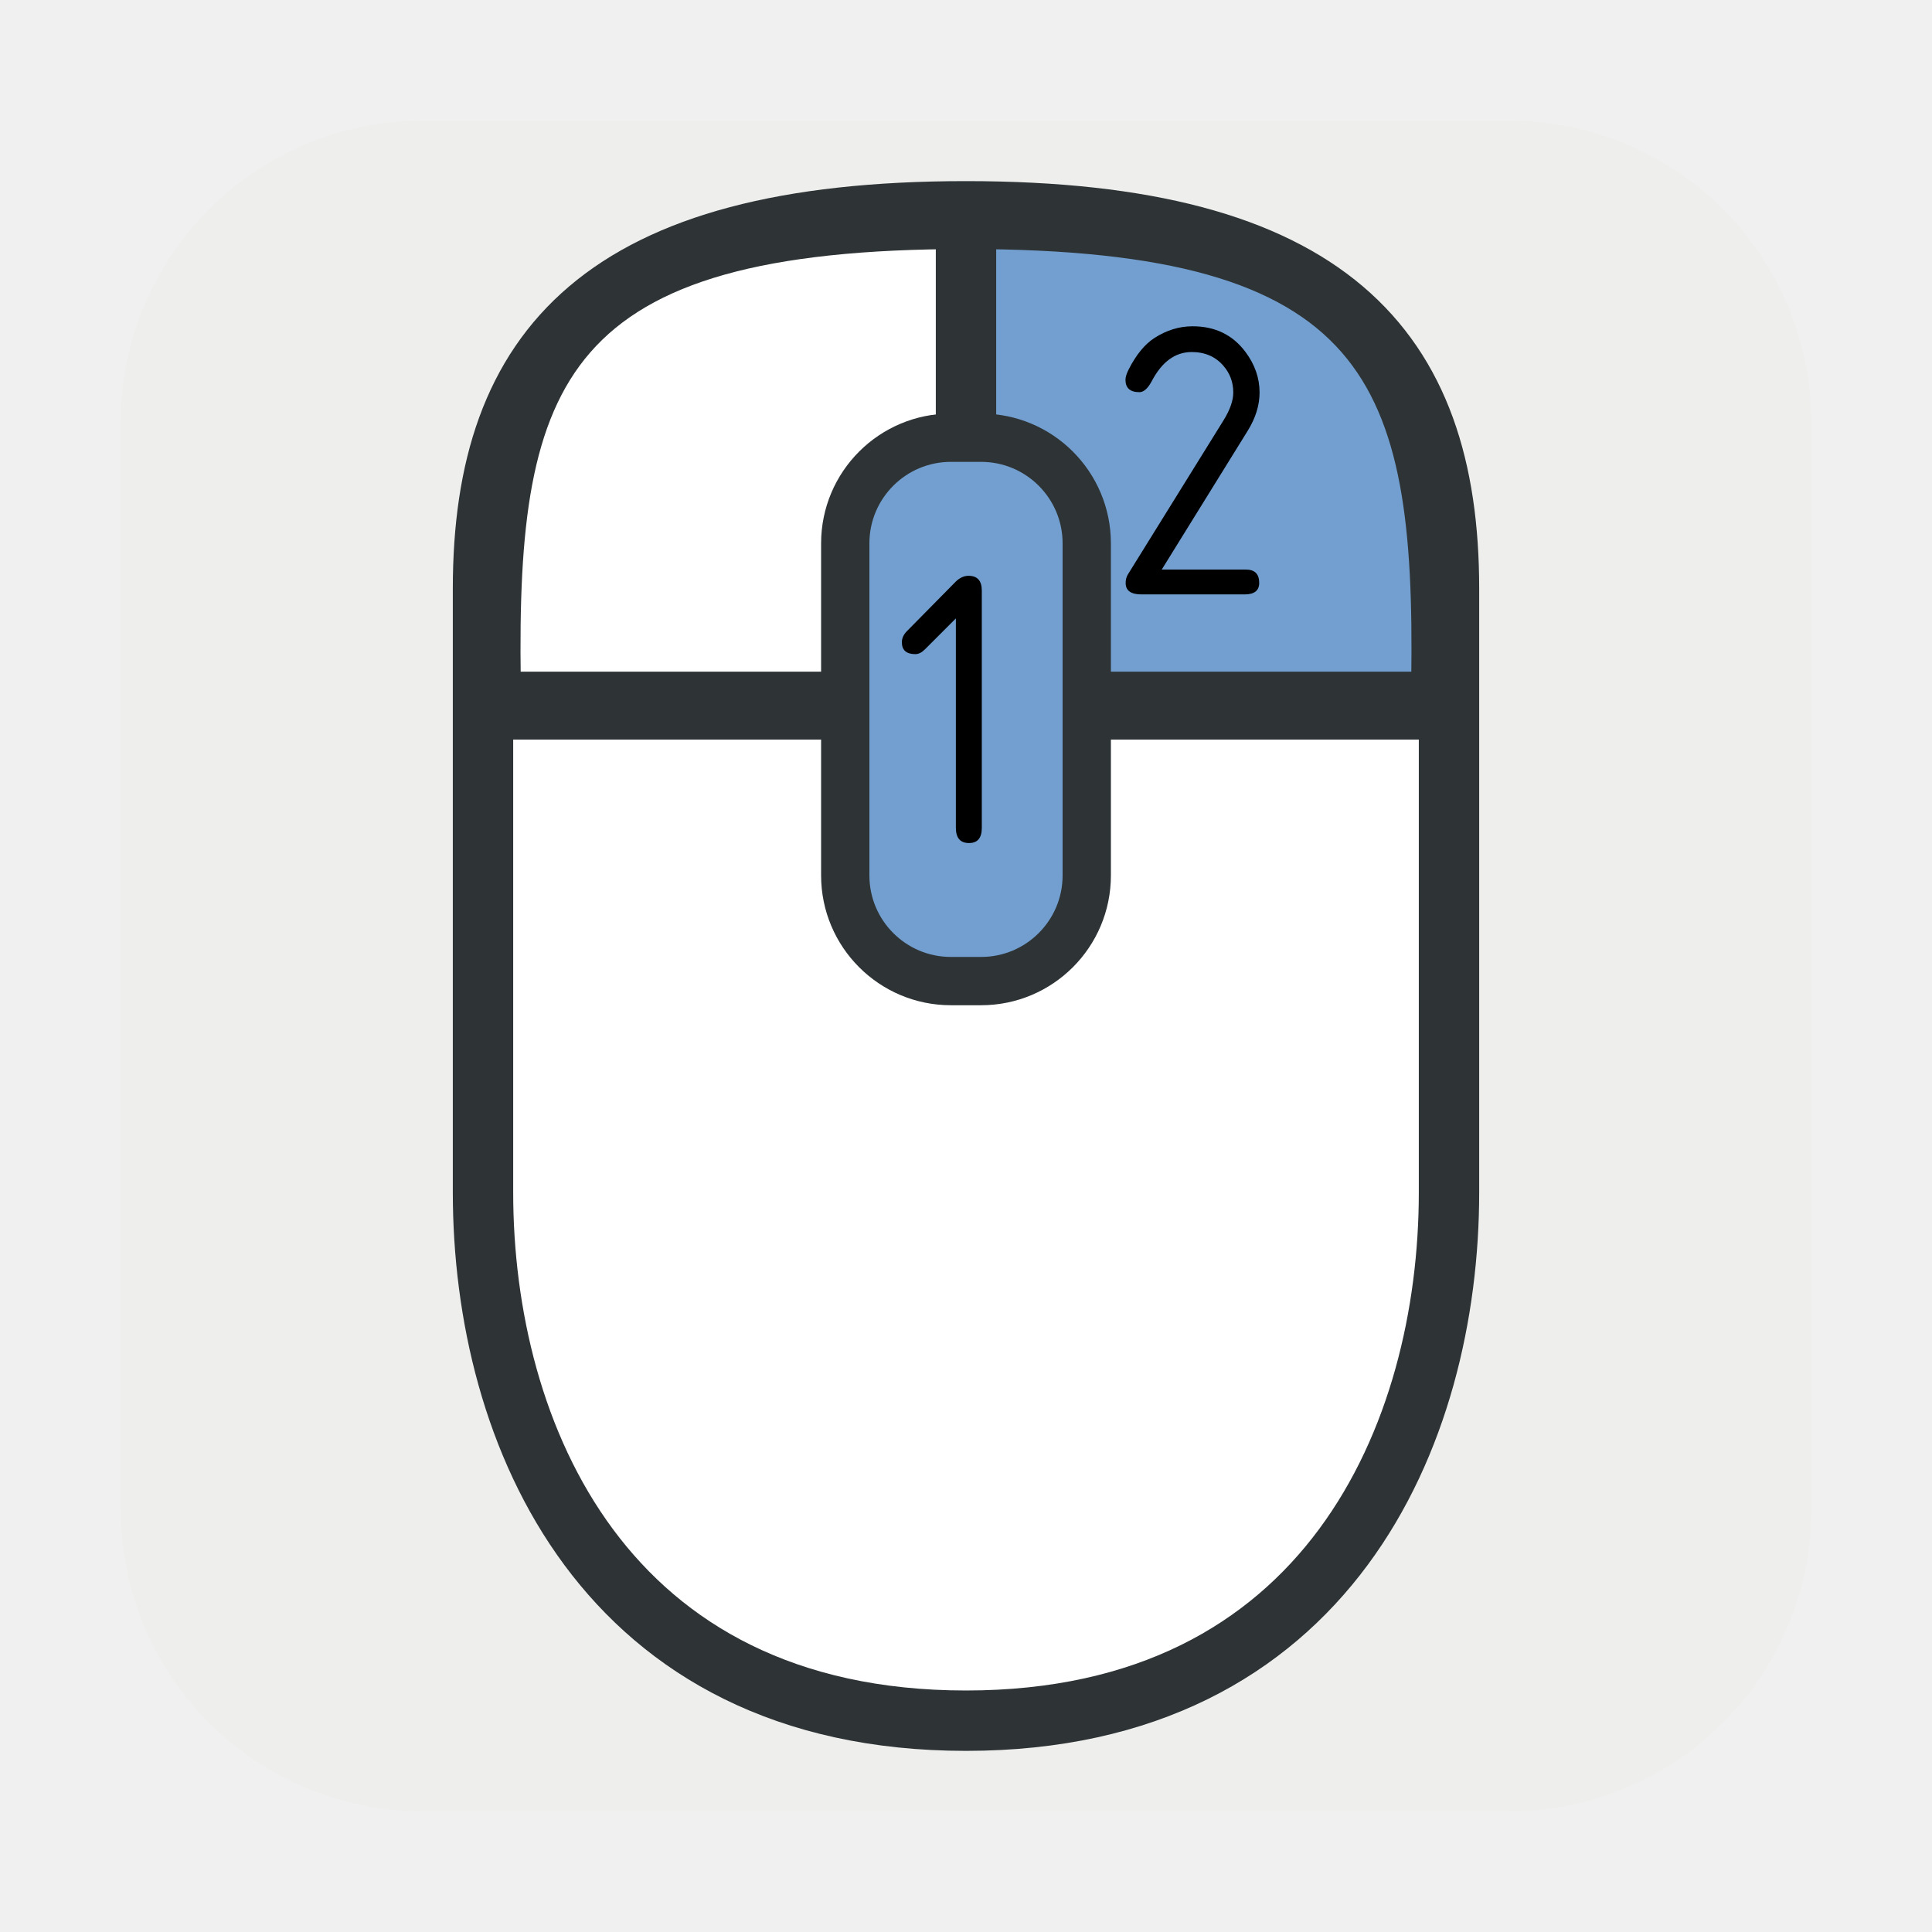
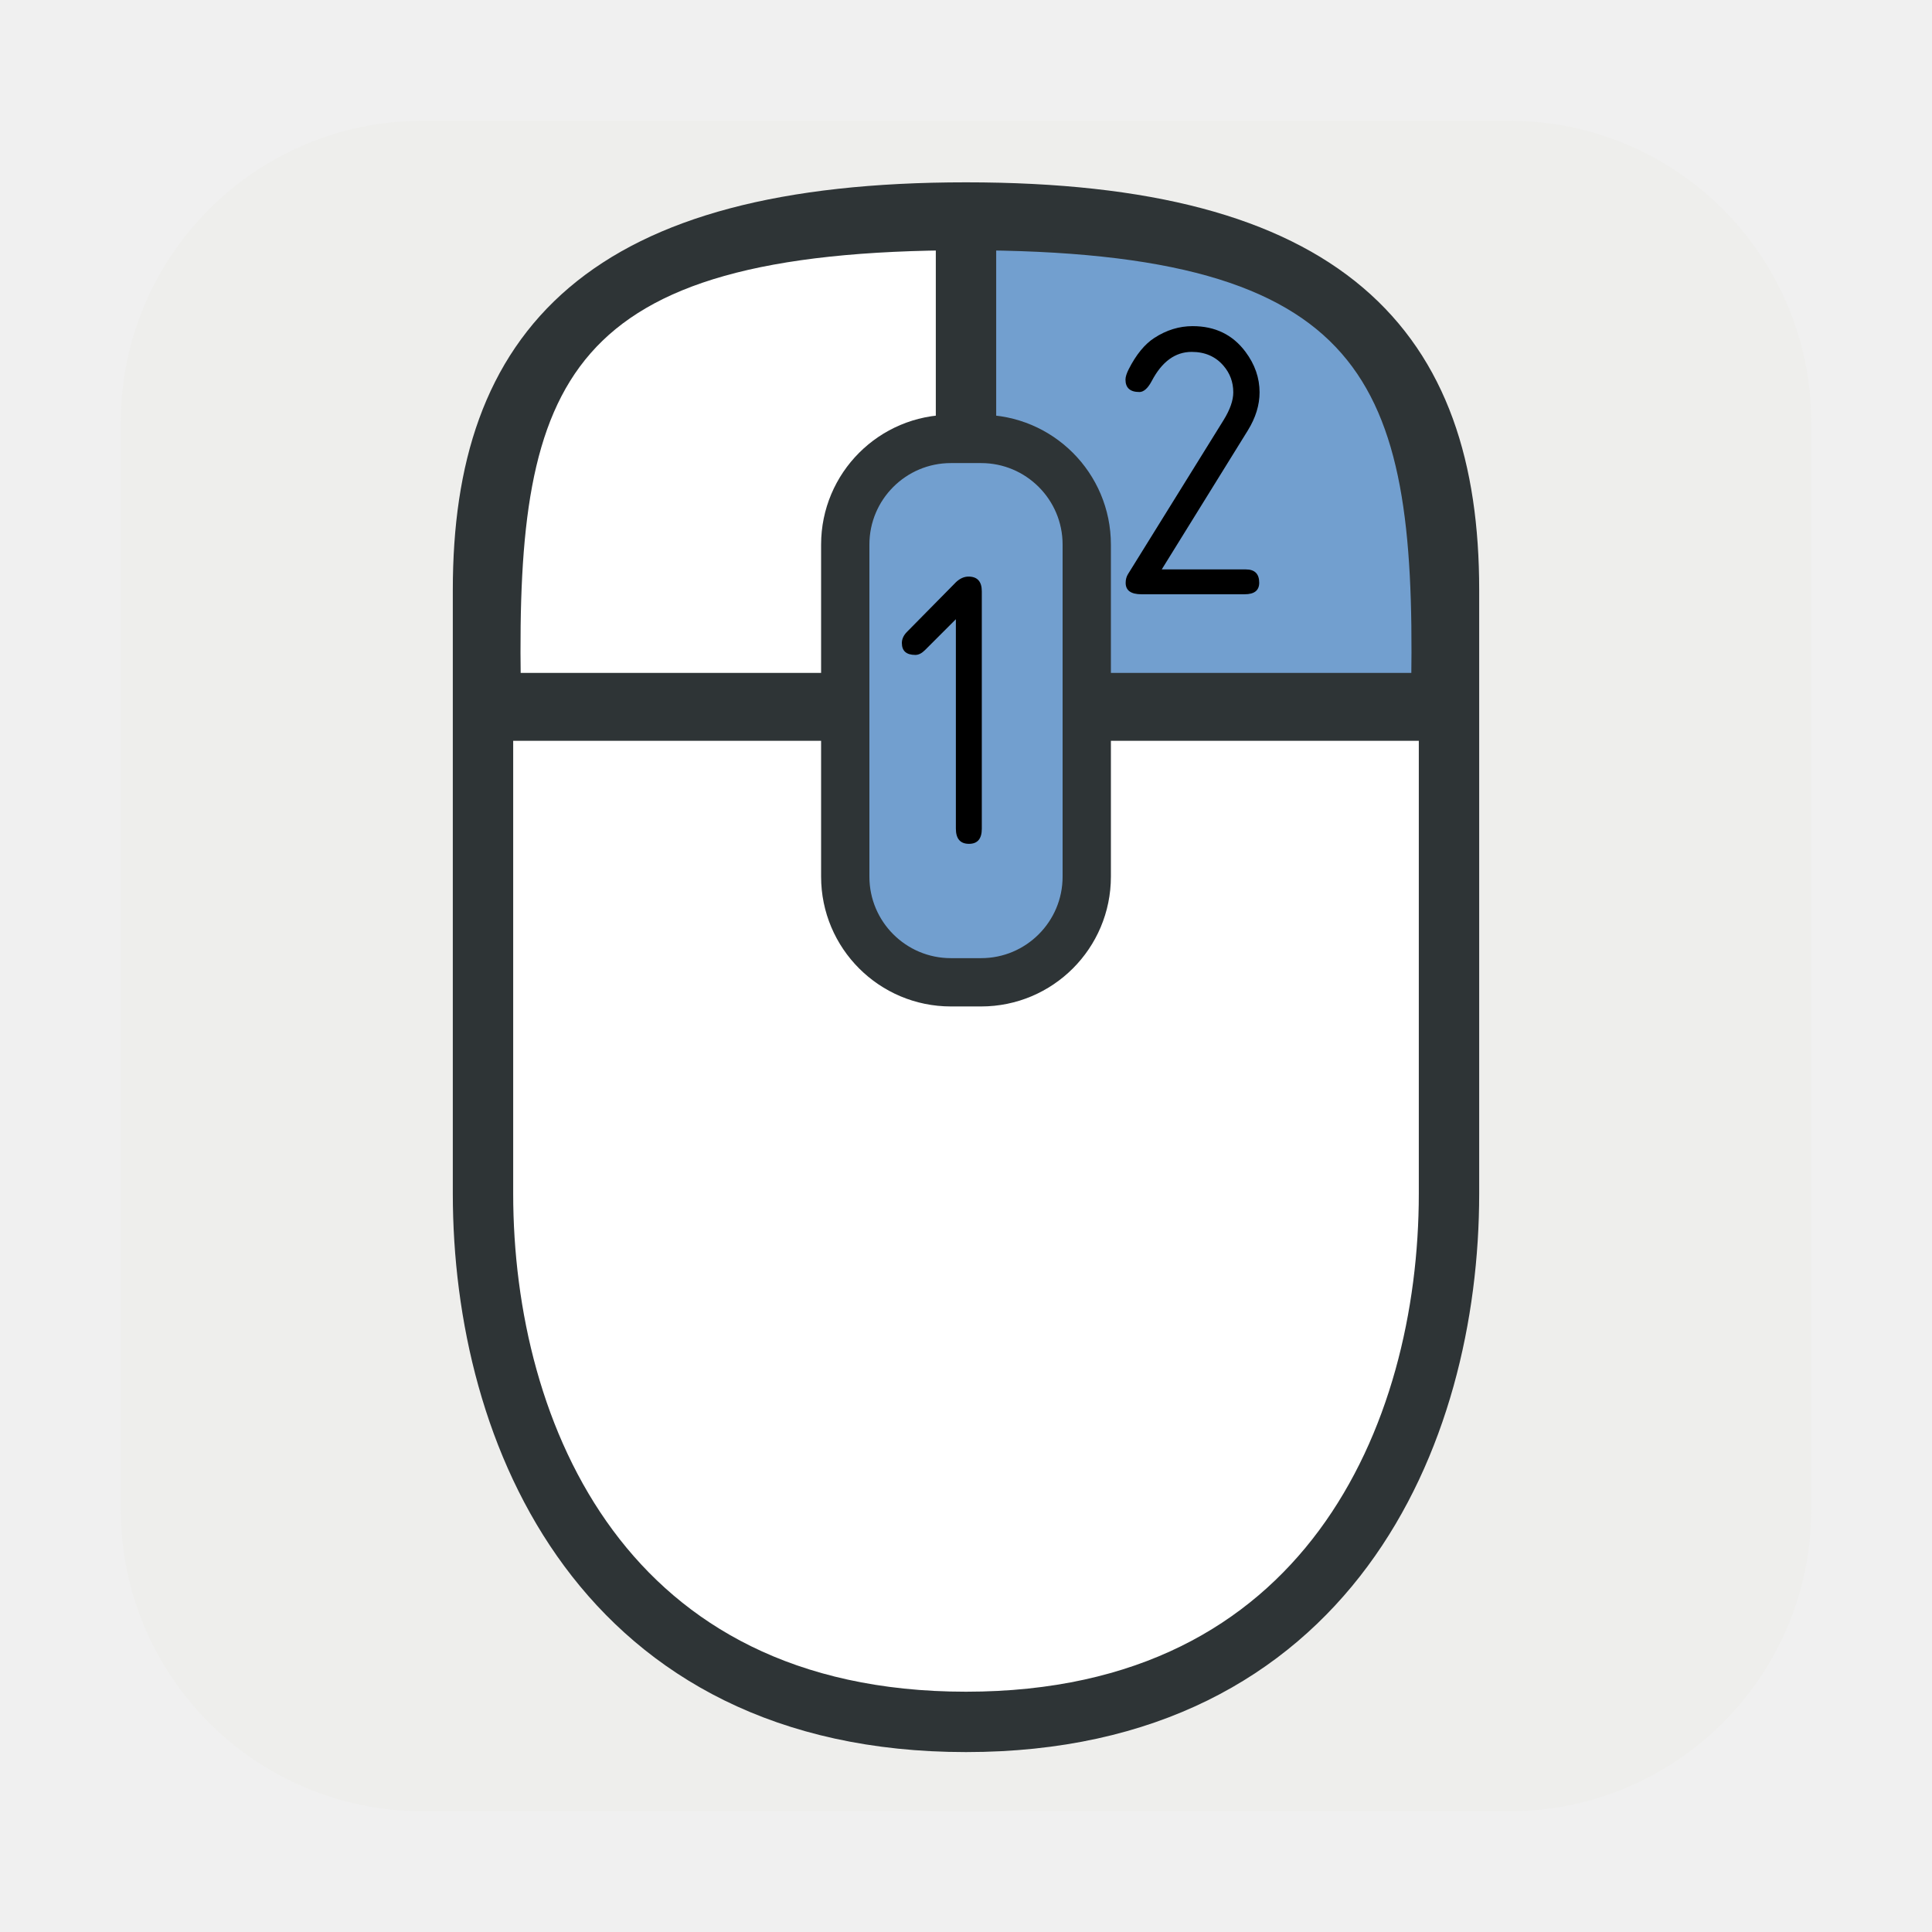
- <svg xmlns="http://www.w3.org/2000/svg" width="64" height="64" viewBox="0 0 64 64" id="svg4199" version="1.1">
-   <defs id="defs4201" />
-   <g id="layer1" transform="translate(0,-988.3622)">
-     <rect style="color:#000000;display:inline;overflow:visible;visibility:visible;opacity:1;fill:#eeeeec;fill-opacity:1;fill-rule:evenodd;stroke:none;stroke-width:2;stroke-linecap:butt;stroke-linejoin:miter;stroke-miterlimit:4;stroke-dasharray:none;stroke-dashoffset:0;stroke-opacity:1;marker:none;enable-background:accumulate" id="rect4140" width="56" height="56" x="4" y="992.362" ry="10" />
-     <path style="fill:#ffffff;fill-rule:evenodd;stroke:#2e3436;stroke-width:2;stroke-linecap:butt;stroke-linejoin:miter;stroke-miterlimit:4;stroke-dasharray:none;stroke-opacity:1" d="m 16,1027.862 0,-20 c 0,-8 4,-12.5 16,-12.5 12,0 16,4.5 16,12.5 l 0,20 c 0,8 -4,17.5 -16,17.5 -12,0 -16,-9.5 -16,-17.5 z" id="path4144" />
-     <path id="path4195" d="m 17,1010.862 c -0.139,-10 1.469,-14.5 15,-14.5 l 0,14.5 z" style="fill:#ffffff;fill-rule:evenodd;stroke:#2e3436;stroke-width:0.5;stroke-linecap:butt;stroke-linejoin:miter;stroke-miterlimit:4;stroke-dasharray:none;stroke-opacity:1" />
-     <path style="fill:#729fcf;fill-rule:evenodd;stroke:#2e3436;stroke-width:0.5;stroke-linecap:butt;stroke-linejoin:miter;stroke-miterlimit:4;stroke-dasharray:none;stroke-opacity:1" d="m 47,1010.862 c 0.139,-10 -1.469,-14.5 -15,-14.5 l 0,14.5 z" id="path4197" />
-     <path style="fill:none;fill-rule:evenodd;stroke:#2e3436;stroke-width:2;stroke-linecap:butt;stroke-linejoin:miter;stroke-miterlimit:4;stroke-dasharray:none;stroke-opacity:1" d="m 32,1011.862 0,-16.5" id="path4169" />
-     <path style="fill:none;fill-rule:evenodd;stroke:#2e3436;stroke-width:2;stroke-linecap:butt;stroke-linejoin:miter;stroke-miterlimit:4;stroke-dasharray:none;stroke-opacity:1" d="m 16,1011.862 32,0" id="path4167" />
-     <rect style="color:#000000;display:inline;overflow:visible;visibility:visible;opacity:1;fill:#729fcf;fill-opacity:1;fill-rule:evenodd;stroke:#2e3436;stroke-width:1.6;stroke-linecap:round;stroke-linejoin:miter;stroke-miterlimit:4;stroke-dasharray:none;stroke-dashoffset:0;stroke-opacity:1;marker:none;enable-background:accumulate" id="rect4139" width="8" height="18" x="28" y="1002.862" ry="3.5" />
-     <g style="font-style:normal;font-variant:normal;font-weight:normal;font-stretch:normal;font-size:12.047px;line-height:125%;font-family:osifont;-inkscape-font-specification:osifont;letter-spacing:0px;word-spacing:0px;fill:#000000;fill-opacity:1;stroke:none;stroke-width:1px;stroke-linecap:butt;stroke-linejoin:miter;stroke-opacity:1" id="text4139" transform="translate(0.651523,-2.151828)">
-       <path d="m 31.013,1009.776 q 0.2,-0.188 0.418,-0.188 0.441,0 0.441,0.488 l 0,7.865 q 0,0.5 -0.424,0.5 -0.435,0 -0.435,-0.506 0,0 0,-6.935 l -1.024,1.024 q -0.159,0.159 -0.318,0.159 -0.447,0 -0.447,-0.394 0,-0.2 0.171,-0.371 l 1.618,-1.641 z" style="fill:#000000" id="path4148" />
+ <svg xmlns="http://www.w3.org/2000/svg" id="svg4199" height="64" width="64" version="1.1" viewBox="0 0 64 64">
+   <g id="layer1" transform="translate(0 -988.36)">
+     <g fill-rule="evenodd">
+       <rect id="rect4140" style="color:#000000" ry="10" height="56" width="56" y="992.36" x="4" fill="#eeeeec" />
+       <g stroke="#2e3436">
+         <path id="path4144" d="m16 1027.9v-20c0-8 4-12.5 16-12.5s16 4.5 16 12.5v20c0 8-4 17.5-16 17.5s-16-9.5-16-17.5z" stroke-width="2" fill="#fff" />
+         <path id="path4195" d="m17 1010.9c-0.139-10 1.469-14.5 15-14.5v14.5z" stroke-width=".5" fill="#fff" />
+         <path id="path4197" d="m47 1010.9c0.139-10-1.469-14.5-15-14.5v14.5z" stroke-width=".5" fill="#729fcf" />
+       </g>
    </g>
-     <g style="font-style:normal;font-variant:normal;font-weight:normal;font-stretch:normal;font-size:12.047px;line-height:125%;font-family:osifont;-inkscape-font-specification:osifont;letter-spacing:0px;word-spacing:0px;fill:#000000;fill-opacity:1;stroke:none;stroke-width:1px;stroke-linecap:butt;stroke-linejoin:miter;stroke-opacity:1" id="text4143" transform="translate(18.0249,-1.75417)">
-       <path d="m 19.717,1003.107 q -0.459,0 -0.459,-0.412 0,-0.129 0.106,-0.341 0.371,-0.73 0.853,-1.041 0.6,-0.388 1.265,-0.388 1.118,0 1.753,0.853 0.465,0.624 0.465,1.341 0,0.629 -0.388,1.259 l -2.853,4.606 2.788,0 q 0.441,0 0.441,0.441 0,0.382 -0.482,0.382 l -3.418,0 q -0.524,0 -0.524,-0.377 0,-0.165 0.076,-0.288 l 3.165,-5.1 q 0.324,-0.523 0.324,-0.923 0,-0.506 -0.324,-0.882 -0.394,-0.459 -1.053,-0.459 -0.818,0 -1.324,0.965 -0.194,0.365 -0.412,0.365 z" style="fill:#000000" id="path4151" />
+     <path id="path4169" d="m32 1011.9v-16.5" stroke="#2e3436" stroke-width="2" fill="none" />
+     <path id="path4167" d="m16 1011.9h32" stroke="#2e3436" stroke-width="2" fill="none" />
+     <g>
+       <rect id="rect4139" height="18" stroke="#2e3436" stroke-linecap="round" stroke-width="1.6" fill="#729fcf" style="color:#000000" fill-rule="evenodd" ry="3.5" width="8" y="1002.9" x="28" />
+       <g id="text4139" transform="translate(.65152 -2.1518)">
+         <path id="path4148" d="m31.013 1009.8q0.2-0.188 0.418-0.188 0.441 0 0.441 0.488v7.865q0 0.5-0.424 0.5-0.435 0-0.435-0.506 0 0 0-6.935l-1.024 1.024q-0.159 0.159-0.318 0.159-0.447 0-0.447-0.394 0-0.2 0.171-0.371l1.618-1.641z" />
+       </g>
+       <g id="text4143" transform="translate(18.025 -1.7542)">
+         <path id="path4151" d="m19.717 1003.1q-0.459 0-0.459-0.412 0-0.129 0.106-0.341 0.371-0.73 0.853-1.041 0.6-0.388 1.265-0.388 1.118 0 1.753 0.853 0.465 0.624 0.465 1.341 0 0.629-0.388 1.259l-2.853 4.606h2.788q0.441 0 0.441 0.441 0 0.382-0.482 0.382h-3.418q-0.524 0-0.524-0.377 0-0.165 0.076-0.288l3.165-5.1q0.324-0.523 0.324-0.923 0-0.506-0.324-0.882-0.394-0.459-1.053-0.459-0.818 0-1.324 0.965-0.194 0.365-0.412 0.365z" />
+       </g>
    </g>
  </g>
</svg>
